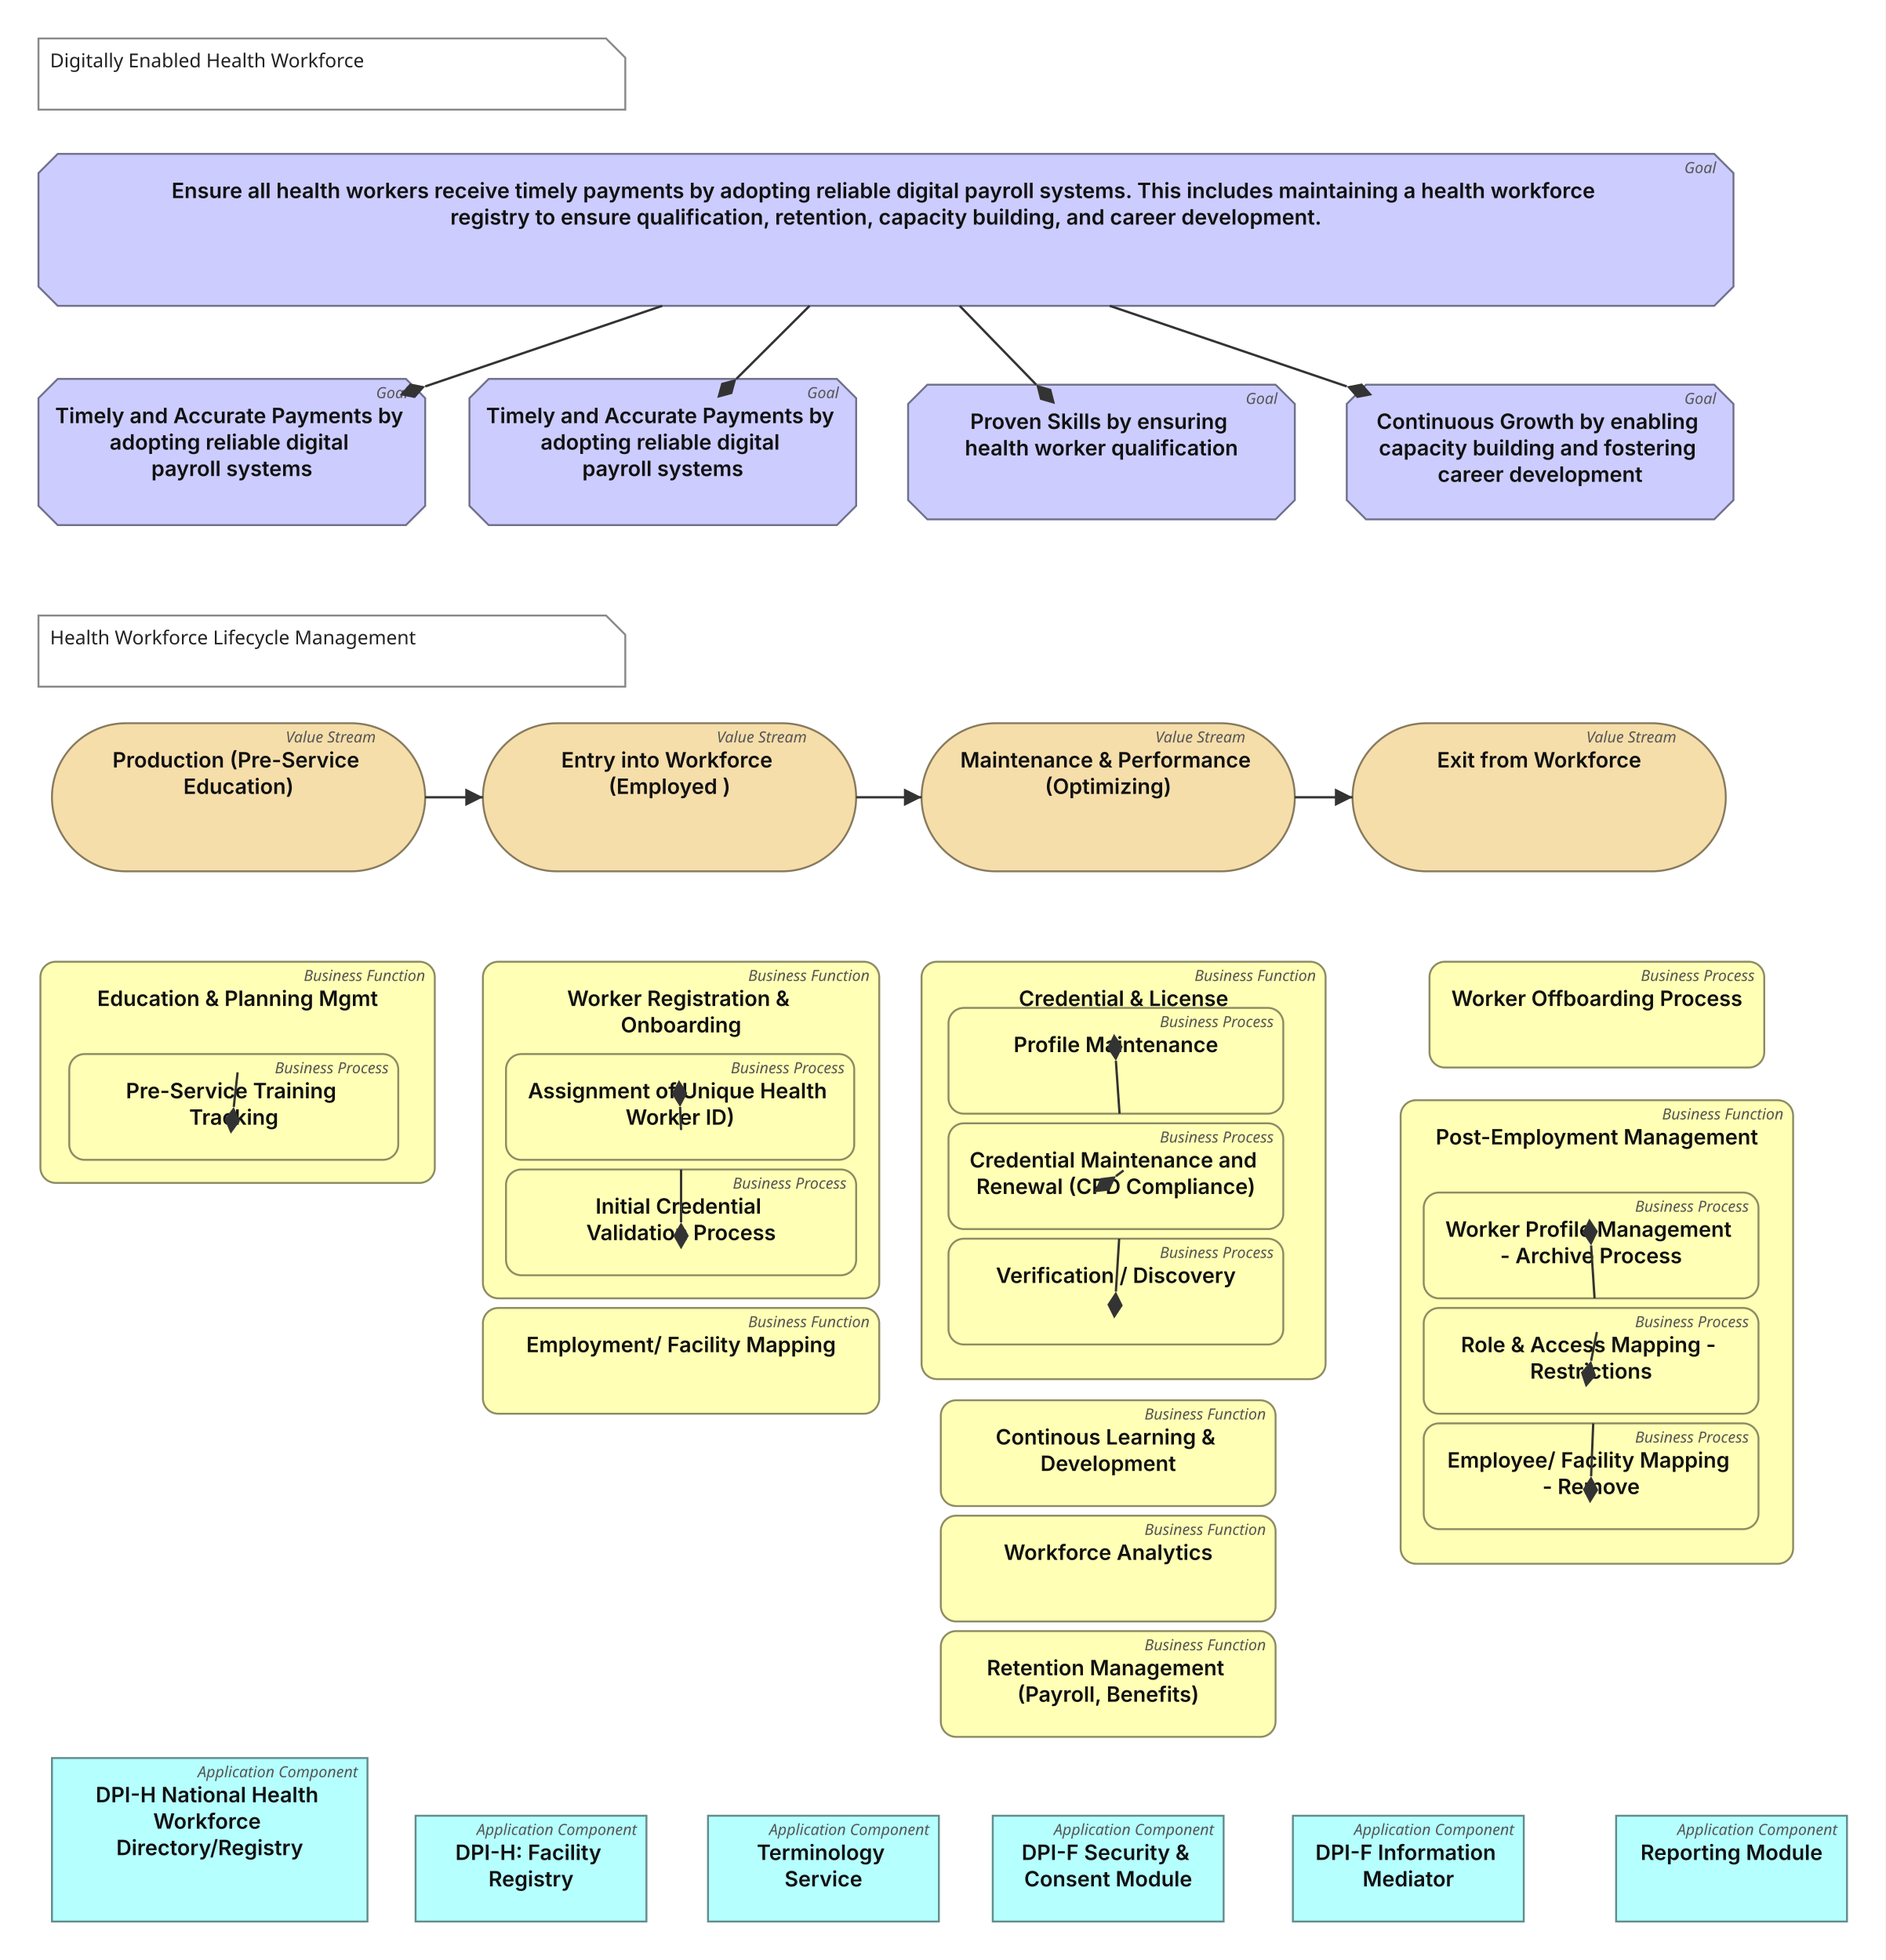
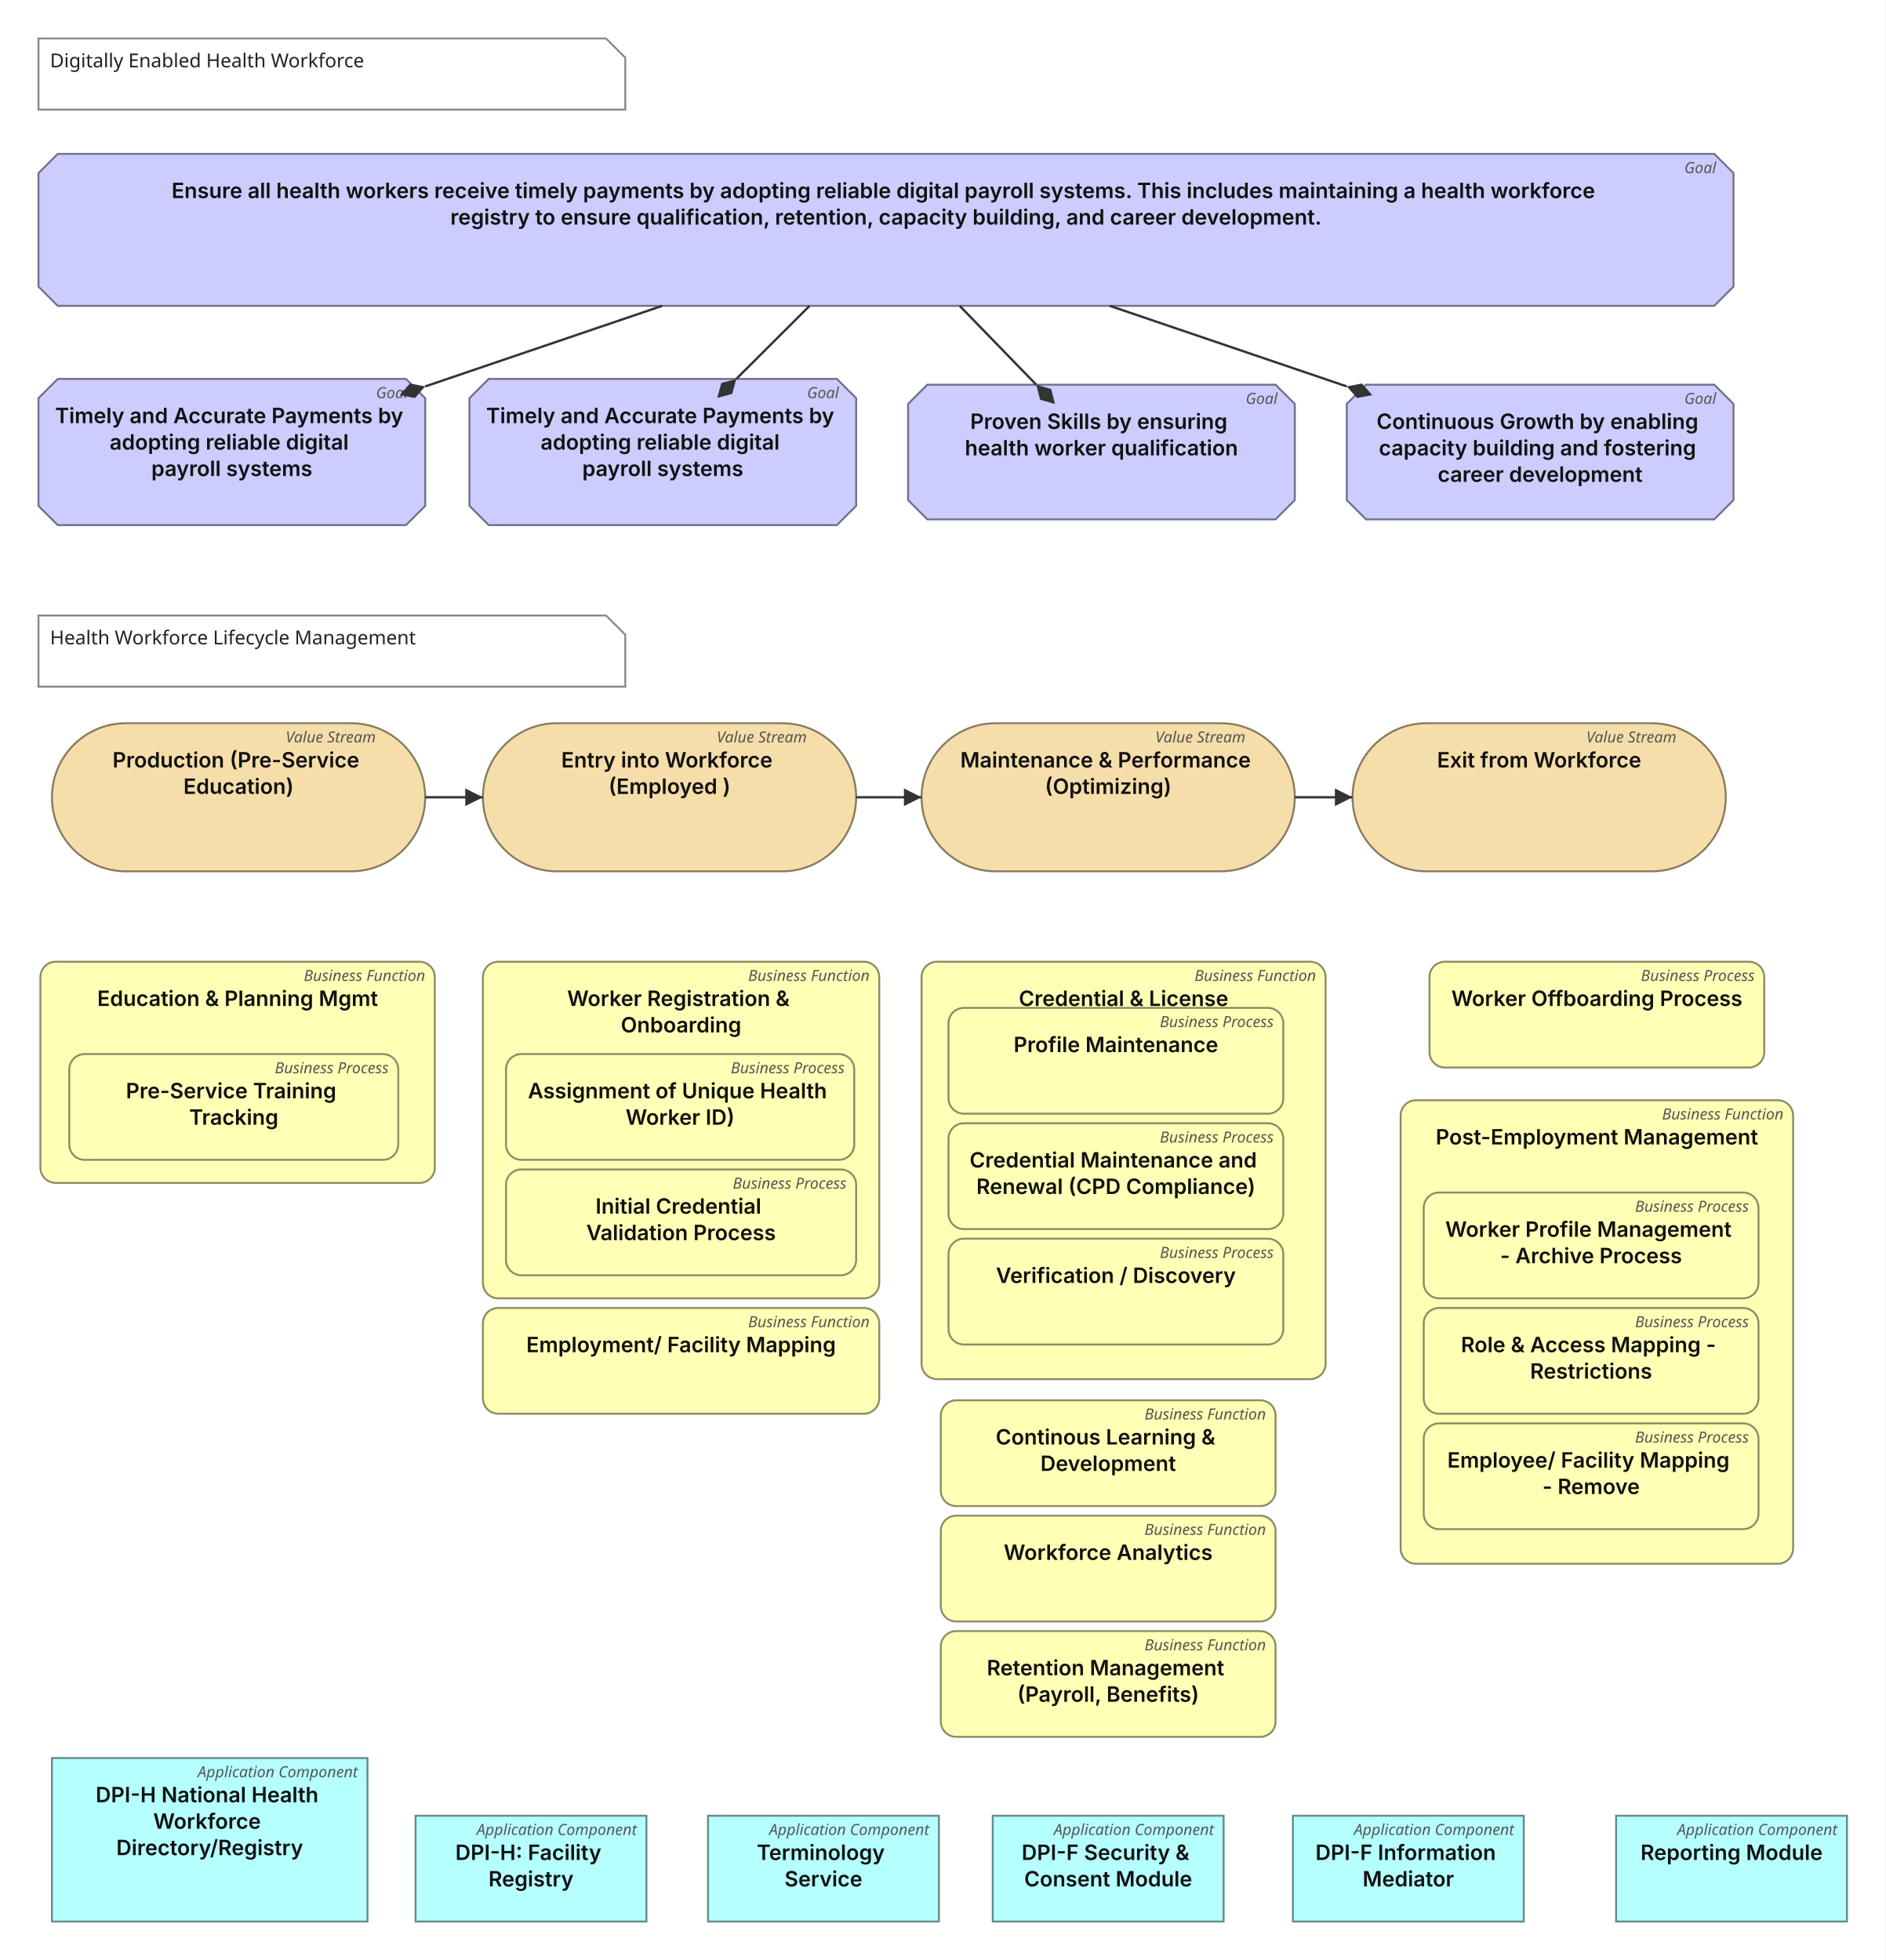
<svg xmlns="http://www.w3.org/2000/svg" viewBox="176 16 980 1019" width="980" height="1019" role="img" aria-labelledby="av-title">
  <style>
.av-name{font:600 11px system-ui,-apple-system,"Segoe UI",sans-serif;fill:#111}
.av-type{font:italic 8px system-ui,sans-serif;fill:#555}
.av-group{font:600 11px system-ui,sans-serif;fill:#333}
.av-note{font:10px system-ui,sans-serif;fill:#222}
.av-rel{font:9px system-ui,sans-serif;fill:#333;paint-order:stroke;stroke:#fff;stroke-width:3px}
a:hover rect,a:hover polygon,a:focus rect,a:focus polygon{stroke:#06c;stroke-width:2.5}
</style>
  <defs>
    <marker id="arrow-open" viewBox="0 0 12 12" refX="11" refY="6" markerWidth="11" markerHeight="11" orient="auto-start-reverse" markerUnits="userSpaceOnUse">
      <path d="M1 1 L11 6 L1 11" fill="none" stroke="#333" stroke-width="1.3" />
    </marker>
    <marker id="arrow-filled" viewBox="0 0 12 12" refX="11" refY="6" markerWidth="11" markerHeight="11" orient="auto-start-reverse" markerUnits="userSpaceOnUse">
      <path d="M1 1 L11 6 L1 11 Z" fill="#333" />
    </marker>
    <marker id="arrow-small" viewBox="0 0 10 10" refX="9" refY="5" markerWidth="8" markerHeight="8" orient="auto-start-reverse" markerUnits="userSpaceOnUse">
      <path d="M1 1 L9 5 L1 9" fill="none" stroke="#333" stroke-width="1.2" />
    </marker>
    <marker id="triangle-hollow" viewBox="0 0 14 14" refX="13" refY="7" markerWidth="13" markerHeight="13" orient="auto-start-reverse" markerUnits="userSpaceOnUse">
      <path d="M1 1 L13 7 L1 13 Z" fill="#fff" stroke="#333" stroke-width="1.2" />
    </marker>
    <marker id="diamond-filled" viewBox="0 0 16 10" refX="1" refY="5" markerWidth="16" markerHeight="10" orient="auto-start-reverse" markerUnits="userSpaceOnUse">
      <path d="M1 5 L8 1 L15 5 L8 9 Z" fill="#333" />
    </marker>
    <marker id="diamond-hollow" viewBox="0 0 16 10" refX="1" refY="5" markerWidth="16" markerHeight="10" orient="auto-start-reverse" markerUnits="userSpaceOnUse">
      <path d="M1 5 L8 1 L15 5 L8 9 Z" fill="#fff" stroke="#333" stroke-width="1.2" />
    </marker>
    <marker id="dot" viewBox="0 0 8 8" refX="4" refY="4" markerWidth="7" markerHeight="7" orient="auto" markerUnits="userSpaceOnUse">
      <circle cx="4" cy="4" r="3.2" fill="#333" />
    </marker>
    <pattern id="missing" width="8" height="8" patternUnits="userSpaceOnUse" patternTransform="rotate(45)">
      <rect width="8" height="8" fill="#fff" />
      <line x1="0" y1="0" x2="0" y2="8" stroke="#d33" stroke-width="2" />
    </pattern>
  </defs>
  <rect x="176" y="16" width="980" height="1019" fill="#fff" />
  <a href="../../../en/dpi-h-ra/archimate/0.2.0-draft.1/elements/id-961cfe0f56b54c5ea4f48c3f34109e0e/" target="_top">
    <rect x="203" y="930" width="164" height="85" fill="#b5ffff" stroke="#648c8c" stroke-width="1" />
    <text class="av-type" x="362" y="940" text-anchor="end">Application Component</text>
    <text class="av-name" x="285" y="953" text-anchor="middle">
      <tspan x="285" dy="0">DPI-H National Health</tspan>
      <tspan x="285" dy="13.75">Workforce</tspan>
      <tspan x="285" dy="13.75">Directory/Registry</tspan>
    </text>
  </a>
  <a href="../../../en/dpi-h-ra/archimate/0.2.0-draft.1/elements/id-7862a8939c5a458c9ad1674062700688/" target="_top">
    <rect x="848" y="960" width="120" height="55" fill="#b5ffff" stroke="#648c8c" stroke-width="1" />
    <text class="av-type" x="963" y="970" text-anchor="end">Application Component</text>
    <text class="av-name" x="908" y="983" text-anchor="middle">
      <tspan x="908" dy="0">DPI-F Information</tspan>
      <tspan x="908" dy="13.75">Mediator</tspan>
    </text>
  </a>
  <a href="../../../en/dpi-h-ra/archimate/0.2.0-draft.1/elements/id-bed24fc6e59048c595b7bde7a22b63f9/" target="_top">
    <rect x="1016" y="960" width="120" height="55" fill="#b5ffff" stroke="#648c8c" stroke-width="1" />
    <text class="av-type" x="1131" y="970" text-anchor="end">Application Component</text>
    <text class="av-name" x="1076" y="983" text-anchor="middle">
      <tspan x="1076" dy="0">Reporting Module</tspan>
    </text>
  </a>
  <a href="../../../en/dpi-h-ra/archimate/0.2.0-draft.1/elements/id-a3b7a1d2792c400ba0398eb82affaf2d/" target="_top">
    <rect x="392" y="960" width="120" height="55" fill="#b5ffff" stroke="#648c8c" stroke-width="1" />
    <text class="av-type" x="507" y="970" text-anchor="end">Application Component</text>
    <text class="av-name" x="452" y="983" text-anchor="middle">
      <tspan x="452" dy="0">DPI-H: Facility</tspan>
      <tspan x="452" dy="13.75">Registry</tspan>
    </text>
  </a>
  <a href="../../../en/dpi-h-ra/archimate/0.2.0-draft.1/elements/id-d27a9f9d388544deb73618aaf145251c/" target="_top">
    <rect x="692" y="960" width="120" height="55" fill="#b5ffff" stroke="#648c8c" stroke-width="1" />
    <text class="av-type" x="807" y="970" text-anchor="end">Application Component</text>
    <text class="av-name" x="752" y="983" text-anchor="middle">
      <tspan x="752" dy="0">DPI-F Security &amp;</tspan>
      <tspan x="752" dy="13.75">Consent Module</tspan>
    </text>
  </a>
  <a href="../../../en/dpi-h-ra/archimate/0.2.0-draft.1/elements/id-e23a136ac7904c02a15f46010f655099/" target="_top">
    <rect x="544" y="960" width="120" height="55" fill="#b5ffff" stroke="#648c8c" stroke-width="1" />
    <text class="av-type" x="659" y="970" text-anchor="end">Application Component</text>
    <text class="av-name" x="604" y="983" text-anchor="middle">
      <tspan x="604" dy="0">Terminology</tspan>
      <tspan x="604" dy="13.75">Service</tspan>
    </text>
  </a>
  <a href="../../../en/dpi-h-ra/archimate/0.2.0-draft.1/elements/id-2507dbae912543df9be0f427dd00e60d/" target="_top">
    <polygon points="206,213 387,213 397,223 397,279 387,289 206,289 196,279 196,223" fill="#ccccff" stroke="#70708c" stroke-width="1" />
    <text class="av-type" x="388" y="223" text-anchor="end">Goal</text>
    <text class="av-name" x="296.5" y="236" text-anchor="middle">
      <tspan x="296.5" dy="0">Timely and Accurate Payments by</tspan>
      <tspan x="296.5" dy="13.75">adopting reliable digital</tspan>
      <tspan x="296.5" dy="13.75">payroll systems</tspan>
    </text>
  </a>
  <a href="../../../en/dpi-h-ra/archimate/0.2.0-draft.1/elements/id-7cc99c55acde424e80e275d9cee2ac3e/" target="_top">
    <polygon points="430,213 611,213 621,223 621,279 611,289 430,289 420,279 420,223" fill="#ccccff" stroke="#70708c" stroke-width="1" />
    <text class="av-type" x="612" y="223" text-anchor="end">Goal</text>
    <text class="av-name" x="520.5" y="236" text-anchor="middle">
      <tspan x="520.5" dy="0">Timely and Accurate Payments by</tspan>
      <tspan x="520.5" dy="13.75">adopting reliable digital</tspan>
      <tspan x="520.5" dy="13.75">payroll systems</tspan>
    </text>
  </a>
  <a href="../../../en/dpi-h-ra/archimate/0.2.0-draft.1/elements/id-e0d8f8337bdc479c947bd4c34cc14e9d/" target="_top">
    <polygon points="658,216 839,216 849,226 849,276 839,286 658,286 648,276 648,226" fill="#ccccff" stroke="#70708c" stroke-width="1" />
    <text class="av-type" x="840" y="226" text-anchor="end">Goal</text>
    <text class="av-name" x="748.5" y="239" text-anchor="middle">
      <tspan x="748.5" dy="0">Proven Skills by ensuring</tspan>
      <tspan x="748.5" dy="13.75">health worker qualification</tspan>
    </text>
  </a>
  <a href="../../../en/dpi-h-ra/archimate/0.2.0-draft.1/elements/id-c59db768fd424fcc973b3a18473221ef/" target="_top">
    <polygon points="886,216 1067,216 1077,226 1077,276 1067,286 886,286 876,276 876,226" fill="#ccccff" stroke="#70708c" stroke-width="1" />
    <text class="av-type" x="1068" y="226" text-anchor="end">Goal</text>
    <text class="av-name" x="976.5" y="239" text-anchor="middle">
      <tspan x="976.5" dy="0">Continuous Growth by enabling</tspan>
      <tspan x="976.5" dy="13.75">capacity building and fostering</tspan>
      <tspan x="976.5" dy="13.75">career development</tspan>
    </text>
  </a>
  <a href="../../../en/dpi-h-ra/archimate/0.2.0-draft.1/elements/id-225da4a757d24fed9fdaf7483772c650/" target="_top">
    <polygon points="206,96 1067,96 1077,106 1077,165 1067,175 206,175 196,165 196,106" fill="#ccccff" stroke="#70708c" stroke-width="1" />
    <text class="av-type" x="1068" y="106" text-anchor="end">Goal</text>
    <text class="av-name" x="636.5" y="119" text-anchor="middle">
      <tspan x="636.5" dy="0">Ensure all health workers receive timely payments by adopting reliable digital payroll systems. This includes maintaining a health workforce</tspan>
      <tspan x="636.5" dy="13.75">registry to ensure qualification, retention, capacity building, and career development.</tspan>
    </text>
  </a>
  <g class="av-n">
    <polygon points="196,36 491,36 501,46 501,73 196,73" fill="#ffffff" stroke="#888" />
    <text class="av-note" x="202" y="51">
      <tspan x="202" dy="0">Digitally Enabled Health Workforce</tspan>
    </text>
  </g>
  <a href="../../../en/dpi-h-ra/archimate/0.2.0-draft.1/elements/id-8d74939be8374ac0b783567d362b7c6a/" target="_top">
    <rect x="203" y="392" width="194" height="77" rx="38.5" fill="#f5deaa" stroke="#877a5e" stroke-width="1" />
    <text class="av-type" x="371.333" y="402" text-anchor="end">Value Stream</text>
    <text class="av-name" x="300" y="415" text-anchor="middle">
      <tspan x="300" dy="0">Production (Pre-Service</tspan>
      <tspan x="300" dy="13.75">Education)</tspan>
    </text>
  </a>
  <g class="av-n">
    <polygon points="196,336 491,336 501,346 501,373 196,373" fill="#ffffff" stroke="#888" />
    <text class="av-note" x="202" y="351">
      <tspan x="202" dy="0">Health Workforce Lifecycle Management</tspan>
    </text>
  </g>
  <a href="../../../en/dpi-h-ra/archimate/0.2.0-draft.1/elements/id-ca900f2ee57741f8a26561c90c2970bb/" target="_top">
    <rect x="427" y="392" width="194" height="77" rx="38.5" fill="#f5deaa" stroke="#877a5e" stroke-width="1" />
    <text class="av-type" x="595.333" y="402" text-anchor="end">Value Stream</text>
    <text class="av-name" x="524" y="415" text-anchor="middle">
      <tspan x="524" dy="0">Entry into Workforce</tspan>
      <tspan x="524" dy="13.75">(Employed )</tspan>
    </text>
  </a>
  <a href="../../../en/dpi-h-ra/archimate/0.2.0-draft.1/elements/id-75e26f5282c348b5b90d9231ba53ea61/" target="_top">
    <rect x="655" y="392" width="194" height="77" rx="38.5" fill="#f5deaa" stroke="#877a5e" stroke-width="1" />
    <text class="av-type" x="823.333" y="402" text-anchor="end">Value Stream</text>
    <text class="av-name" x="752" y="415" text-anchor="middle">
      <tspan x="752" dy="0">Maintenance &amp; Performance</tspan>
      <tspan x="752" dy="13.75">(Optimizing)</tspan>
    </text>
  </a>
  <a href="../../../en/dpi-h-ra/archimate/0.2.0-draft.1/elements/id-8a3042d52a1d45ac929156edd4f1dc66/" target="_top">
    <rect x="879" y="392" width="194" height="77" rx="38.5" fill="#f5deaa" stroke="#877a5e" stroke-width="1" />
    <text class="av-type" x="1047.333" y="402" text-anchor="end">Value Stream</text>
    <text class="av-name" x="976" y="415" text-anchor="middle">
      <tspan x="976" dy="0">Exit from Workforce</tspan>
    </text>
  </a>
  <a href="../../../en/dpi-h-ra/archimate/0.2.0-draft.1/elements/id-86061a2d378140acbc7363f74a91866e/" target="_top">
    <rect x="919" y="516" width="174" height="55" rx="8" fill="#ffffb5" stroke="#8c8c64" stroke-width="1" />
    <text class="av-type" x="1088" y="526" text-anchor="end">Business Process</text>
    <text class="av-name" x="1006" y="539" text-anchor="middle">
      <tspan x="1006" dy="0">Worker Offboarding Process</tspan>
    </text>
  </a>
  <a href="../../../en/dpi-h-ra/archimate/0.2.0-draft.1/elements/id-3f74221e475e4cdd905922d72a288329/" target="_top">
    <rect x="427" y="516" width="206" height="175" rx="8" fill="#ffffb5" stroke="#8c8c64" stroke-width="1" />
    <text class="av-type" x="628" y="526" text-anchor="end">Business Function</text>
    <text class="av-name" x="530" y="539" text-anchor="middle">
      <tspan x="530" dy="0">Worker Registration &amp;</tspan>
      <tspan x="530" dy="13.75">Onboarding</tspan>
    </text>
  </a>
  <a href="../../../en/dpi-h-ra/archimate/0.2.0-draft.1/elements/id-c553baa06a0e42e6939177f077be5f25/" target="_top">
    <rect x="439" y="564" width="181" height="55" rx="8" fill="#ffffb5" stroke="#8c8c64" stroke-width="1" />
    <text class="av-type" x="615" y="574" text-anchor="end">Business Process</text>
    <text class="av-name" x="529.5" y="587" text-anchor="middle">
      <tspan x="529.5" dy="0">Assignment of Unique Health</tspan>
      <tspan x="529.5" dy="13.75">Worker ID)</tspan>
    </text>
  </a>
  <a href="../../../en/dpi-h-ra/archimate/0.2.0-draft.1/elements/id-680b23406ad44cfaac786a103532e309/" target="_top">
    <rect x="439" y="624" width="182" height="55" rx="8" fill="#ffffb5" stroke="#8c8c64" stroke-width="1" />
    <text class="av-type" x="616" y="634" text-anchor="end">Business Process</text>
    <text class="av-name" x="530" y="647" text-anchor="middle">
      <tspan x="530" dy="0">Initial Credential</tspan>
      <tspan x="530" dy="13.75">Validation Process</tspan>
    </text>
  </a>
  <a href="../../../en/dpi-h-ra/archimate/0.2.0-draft.1/elements/id-2c303544f4ac4aa59db2cf05a6876856/" target="_top">
    <rect x="427" y="696" width="206" height="55" rx="8" fill="#ffffb5" stroke="#8c8c64" stroke-width="1" />
    <text class="av-type" x="628" y="706" text-anchor="end">Business Function</text>
    <text class="av-name" x="530" y="719" text-anchor="middle">
      <tspan x="530" dy="0">Employment/ Facility Mapping</tspan>
    </text>
  </a>
  <a href="../../../en/dpi-h-ra/archimate/0.2.0-draft.1/elements/id-05b851254fda44de8c85c2013c3227b3/" target="_top">
    <rect x="665" y="744" width="174" height="55" rx="8" fill="#ffffb5" stroke="#8c8c64" stroke-width="1" />
    <text class="av-type" x="834" y="754" text-anchor="end">Business Function</text>
    <text class="av-name" x="752" y="767" text-anchor="middle">
      <tspan x="752" dy="0">Continous Learning &amp;</tspan>
      <tspan x="752" dy="13.75">Development</tspan>
    </text>
  </a>
  <a href="../../../en/dpi-h-ra/archimate/0.2.0-draft.1/elements/id-b9cb4ebae63d4a88bd86eed5b310cace/" target="_top">
    <rect x="665" y="804" width="174" height="55" rx="8" fill="#ffffb5" stroke="#8c8c64" stroke-width="1" />
    <text class="av-type" x="834" y="814" text-anchor="end">Business Function</text>
    <text class="av-name" x="752" y="827" text-anchor="middle">
      <tspan x="752" dy="0">Workforce Analytics</tspan>
    </text>
  </a>
  <a href="../../../en/dpi-h-ra/archimate/0.2.0-draft.1/elements/id-e93086d8b2a9466d80d92c6e05f42a6e/" target="_top">
    <rect x="665" y="864" width="174" height="55" rx="8" fill="#ffffb5" stroke="#8c8c64" stroke-width="1" />
    <text class="av-type" x="834" y="874" text-anchor="end">Business Function</text>
    <text class="av-name" x="752" y="887" text-anchor="middle">
      <tspan x="752" dy="0">Retention Management</tspan>
      <tspan x="752" dy="13.75">(Payroll, Benefits)</tspan>
    </text>
  </a>
  <a href="../../../en/dpi-h-ra/archimate/0.2.0-draft.1/elements/id-d159111d532e47d5947db0b1ecb931e1/" target="_top">
    <rect x="197" y="516" width="205" height="115" rx="8" fill="#ffffb5" stroke="#8c8c64" stroke-width="1" />
    <text class="av-type" x="397" y="526" text-anchor="end">Business Function</text>
    <text class="av-name" x="299.5" y="539" text-anchor="middle">
      <tspan x="299.5" dy="0">Education &amp; Planning Mgmt</tspan>
    </text>
  </a>
  <a href="../../../en/dpi-h-ra/archimate/0.2.0-draft.1/elements/id-257160d03993450ba0d9e34496ee827d/" target="_top">
    <rect x="212" y="564" width="171" height="55" rx="8" fill="#ffffb5" stroke="#8c8c64" stroke-width="1" />
    <text class="av-type" x="378" y="574" text-anchor="end">Business Process</text>
    <text class="av-name" x="297.5" y="587" text-anchor="middle">
      <tspan x="297.5" dy="0">Pre-Service Training</tspan>
      <tspan x="297.5" dy="13.75">Tracking</tspan>
    </text>
  </a>
  <a href="../../../en/dpi-h-ra/archimate/0.2.0-draft.1/elements/id-8251c10ec0704612a10b648b3a38b7e3/" target="_top">
    <rect x="655" y="516" width="210" height="217" rx="8" fill="#ffffb5" stroke="#8c8c64" stroke-width="1" />
    <text class="av-type" x="860" y="526" text-anchor="end">Business Function</text>
    <text class="av-name" x="760" y="539" text-anchor="middle">
      <tspan x="760" dy="0">Credential &amp; License</tspan>
    </text>
  </a>
  <a href="../../../en/dpi-h-ra/archimate/0.2.0-draft.1/elements/id-09ed07f923194b0789e16f6449f24289/" target="_top">
    <rect x="669" y="540" width="174" height="55" rx="8" fill="#ffffb5" stroke="#8c8c64" stroke-width="1" />
    <text class="av-type" x="838" y="550" text-anchor="end">Business Process</text>
    <text class="av-name" x="756" y="563" text-anchor="middle">
      <tspan x="756" dy="0">Profile Maintenance</tspan>
    </text>
  </a>
  <a href="../../../en/dpi-h-ra/archimate/0.2.0-draft.1/elements/id-2e43001ed3704b7bbe5aad156f08ad97/" target="_top">
    <rect x="669" y="600" width="174" height="55" rx="8" fill="#ffffb5" stroke="#8c8c64" stroke-width="1" />
    <text class="av-type" x="838" y="610" text-anchor="end">Business Process</text>
    <text class="av-name" x="756" y="623" text-anchor="middle">
      <tspan x="756" dy="0">Credential Maintenance and</tspan>
      <tspan x="756" dy="13.75">Renewal (CPD Compliance)</tspan>
    </text>
  </a>
  <a href="../../../en/dpi-h-ra/archimate/0.2.0-draft.1/elements/id-c8c7f2a765ee4311a0a302c958846a96/" target="_top">
    <rect x="669" y="660" width="174" height="55" rx="8" fill="#ffffb5" stroke="#8c8c64" stroke-width="1" />
    <text class="av-type" x="838" y="670" text-anchor="end">Business Process</text>
    <text class="av-name" x="756" y="683" text-anchor="middle">
      <tspan x="756" dy="0">Verification / Discovery</tspan>
    </text>
  </a>
  <a href="../../../en/dpi-h-ra/archimate/0.2.0-draft.1/elements/id-ee22332be5ab4a9f80878d668f16a6f3/" target="_top">
    <rect x="904" y="588" width="204" height="241" rx="8" fill="#ffffb5" stroke="#8c8c64" stroke-width="1" />
    <text class="av-type" x="1103" y="598" text-anchor="end">Business Function</text>
    <text class="av-name" x="1006" y="611" text-anchor="middle">
      <tspan x="1006" dy="0">Post-Employment Management</tspan>
    </text>
  </a>
  <a href="../../../en/dpi-h-ra/archimate/0.2.0-draft.1/elements/id-f1fb392b236c4e1c8ecb223e91001066/" target="_top">
    <rect x="916" y="636" width="174" height="55" rx="8" fill="#ffffb5" stroke="#8c8c64" stroke-width="1" />
    <text class="av-type" x="1085" y="646" text-anchor="end">Business Process</text>
    <text class="av-name" x="1003" y="659" text-anchor="middle">
      <tspan x="1003" dy="0">Worker Profile Management</tspan>
      <tspan x="1003" dy="13.75">- Archive Process</tspan>
    </text>
  </a>
  <a href="../../../en/dpi-h-ra/archimate/0.2.0-draft.1/elements/id-1f98be72d7e347b7812dddbc3109f4c7/" target="_top">
    <rect x="916" y="696" width="174" height="55" rx="8" fill="#ffffb5" stroke="#8c8c64" stroke-width="1" />
    <text class="av-type" x="1085" y="706" text-anchor="end">Business Process</text>
    <text class="av-name" x="1003" y="719" text-anchor="middle">
      <tspan x="1003" dy="0">Role &amp; Access Mapping -</tspan>
      <tspan x="1003" dy="13.75">Restrictions</tspan>
    </text>
  </a>
  <a href="../../../en/dpi-h-ra/archimate/0.2.0-draft.1/elements/id-05600c1820914f07a3b1a24cf0fe505d/" target="_top">
    <rect x="916" y="756" width="174" height="55" rx="8" fill="#ffffb5" stroke="#8c8c64" stroke-width="1" />
    <text class="av-type" x="1085" y="766" text-anchor="end">Business Process</text>
    <text class="av-name" x="1003" y="779" text-anchor="middle">
      <tspan x="1003" dy="0">Employee/ Facility Mapping</tspan>
      <tspan x="1003" dy="13.75">- Remove</tspan>
    </text>
  </a>
  <a href="../../../en/dpi-h-ra/archimate/0.2.0-draft.1/relationships/id-4914d890c5094ed3a8d63f8dc9394b43/" target="_top">
    <path d="M397 216.9 L520.2 175" fill="none" stroke="#333" stroke-width="1.2" marker-start="url(#diamond-filled)" />
    <path d="M397 216.9 L520.2 175" fill="none" stroke="transparent" stroke-width="8" />
  </a>
  <a href="../../../en/dpi-h-ra/archimate/0.2.0-draft.1/relationships/id-b39c73a95b0643358436fe5c28d43ad7/" target="_top">
    <path d="M558.7 213 L596.8 175" fill="none" stroke="#333" stroke-width="1.2" marker-start="url(#diamond-filled)" />
    <path d="M558.7 213 L596.8 175" fill="none" stroke="transparent" stroke-width="8" />
  </a>
  <a href="../../../en/dpi-h-ra/archimate/0.2.0-draft.1/relationships/id-97592786a13746a4b9faf6170e5c0cba/" target="_top">
    <path d="M714.6 216 L674.8 175" fill="none" stroke="#333" stroke-width="1.2" marker-start="url(#diamond-filled)" />
    <path d="M714.6 216 L674.8 175" fill="none" stroke="transparent" stroke-width="8" />
  </a>
  <a href="../../../en/dpi-h-ra/archimate/0.2.0-draft.1/relationships/id-af8a8015c8c74f5c91bd7a58c0b7dfb4/" target="_top">
    <path d="M876 216.9 L752.8 175" fill="none" stroke="#333" stroke-width="1.2" marker-start="url(#diamond-filled)" />
    <path d="M876 216.9 L752.8 175" fill="none" stroke="transparent" stroke-width="8" />
  </a>
  <a href="../../../en/dpi-h-ra/archimate/0.2.0-draft.1/relationships/id-f5c99e44affb42ae99a776a3c4efff47/" target="_top">
    <path d="M397 430.5 L427 430.5" fill="none" stroke="#333" stroke-width="1.2" marker-end="url(#arrow-filled)" />
    <path d="M397 430.5 L427 430.5" fill="none" stroke="transparent" stroke-width="8" />
  </a>
  <a href="../../../en/dpi-h-ra/archimate/0.2.0-draft.1/relationships/id-f8c0319df6d1403a9624f1c06c223c30/" target="_top">
    <path d="M621 430.5 L655 430.5" fill="none" stroke="#333" stroke-width="1.2" marker-end="url(#arrow-filled)" />
    <path d="M621 430.5 L655 430.5" fill="none" stroke="transparent" stroke-width="8" />
  </a>
  <a href="../../../en/dpi-h-ra/archimate/0.2.0-draft.1/relationships/id-057ca930ecfa4629a996404d63c07a7c/" target="_top">
    <path d="M849 430.5 L879 430.5" fill="none" stroke="#333" stroke-width="1.2" marker-end="url(#arrow-filled)" />
    <path d="M849 430.5 L879 430.5" fill="none" stroke="transparent" stroke-width="8" />
  </a>
-   <a href="../../../en/dpi-h-ra/archimate/0.2.0-draft.1/relationships/id-af8152b668f0467eb6a1e5d17a61ec91/" target="_top">
-     <path d="M529.5 591.5 L530 603.5" fill="none" stroke="#333" stroke-width="1.2" marker-start="url(#diamond-filled)" />
-     <path d="M529.5 591.5 L530 603.5" fill="none" stroke="transparent" stroke-width="8" />
-   </a>
-   <a href="../../../en/dpi-h-ra/archimate/0.2.0-draft.1/relationships/id-82d8585697804a79b5adf35bfa453996/" target="_top">
-     <path d="M530 651.5 L530 624" fill="none" stroke="#333" stroke-width="1.2" marker-start="url(#diamond-filled)" />
-     <path d="M530 651.5 L530 624" fill="none" stroke="transparent" stroke-width="8" />
-   </a>
-   <a href="../../../en/dpi-h-ra/archimate/0.2.0-draft.1/relationships/id-60ef6329e38546c5b2ee2be1487e7ea6/" target="_top">
-     <path d="M297.5 591.5 L299.5 573.5" fill="none" stroke="#333" stroke-width="1.2" marker-start="url(#diamond-filled)" />
-     <path d="M297.5 591.5 L299.5 573.5" fill="none" stroke="transparent" stroke-width="8" />
-   </a>
-   <a href="../../../en/dpi-h-ra/archimate/0.2.0-draft.1/relationships/id-8a4470ed5c184c368fdfb0651ad6d9a1/" target="_top">
-     <path d="M756 567.5 L757.9 595" fill="none" stroke="#333" stroke-width="1.2" marker-start="url(#diamond-filled)" />
-     <path d="M756 567.5 L757.9 595" fill="none" stroke="transparent" stroke-width="8" />
-   </a>
-   <a href="../../../en/dpi-h-ra/archimate/0.2.0-draft.1/relationships/id-0775a54a21fd4ce9aba480f668d659ff/" target="_top">
-     <path d="M756 627.5 L760 624.5" fill="none" stroke="#333" stroke-width="1.2" marker-start="url(#diamond-filled)" />
-     <path d="M756 627.5 L760 624.5" fill="none" stroke="transparent" stroke-width="8" />
-   </a>
-   <a href="../../../en/dpi-h-ra/archimate/0.2.0-draft.1/relationships/id-c9ac09cb4de845489d72739bb9326200/" target="_top">
-     <path d="M756 687.5 L757.7 660" fill="none" stroke="#333" stroke-width="1.2" marker-start="url(#diamond-filled)" />
-     <path d="M756 687.5 L757.7 660" fill="none" stroke="transparent" stroke-width="8" />
-   </a>
-   <a href="../../../en/dpi-h-ra/archimate/0.2.0-draft.1/relationships/id-08b9d79c12e846d3a3a24a0eaef7dff2/" target="_top">
-     <path d="M1003 663.5 L1004.8 691" fill="none" stroke="#333" stroke-width="1.2" marker-start="url(#diamond-filled)" />
-     <path d="M1003 663.5 L1004.8 691" fill="none" stroke="transparent" stroke-width="8" />
-   </a>
-   <a href="../../../en/dpi-h-ra/archimate/0.2.0-draft.1/relationships/id-1f3229c725d34b54a490c0d4a43b1229/" target="_top">
-     <path d="M1003 723.5 L1006 708.5" fill="none" stroke="#333" stroke-width="1.2" marker-start="url(#diamond-filled)" />
-     <path d="M1003 723.5 L1006 708.5" fill="none" stroke="transparent" stroke-width="8" />
-   </a>
-   <a href="../../../en/dpi-h-ra/archimate/0.2.0-draft.1/relationships/id-d4f25d26781f4acdb5027de6bcb877f6/" target="_top">
-     <path d="M1003 783.5 L1004.1 756" fill="none" stroke="#333" stroke-width="1.2" marker-start="url(#diamond-filled)" />
-     <path d="M1003 783.5 L1004.1 756" fill="none" stroke="transparent" stroke-width="8" />
-   </a>
</svg>
